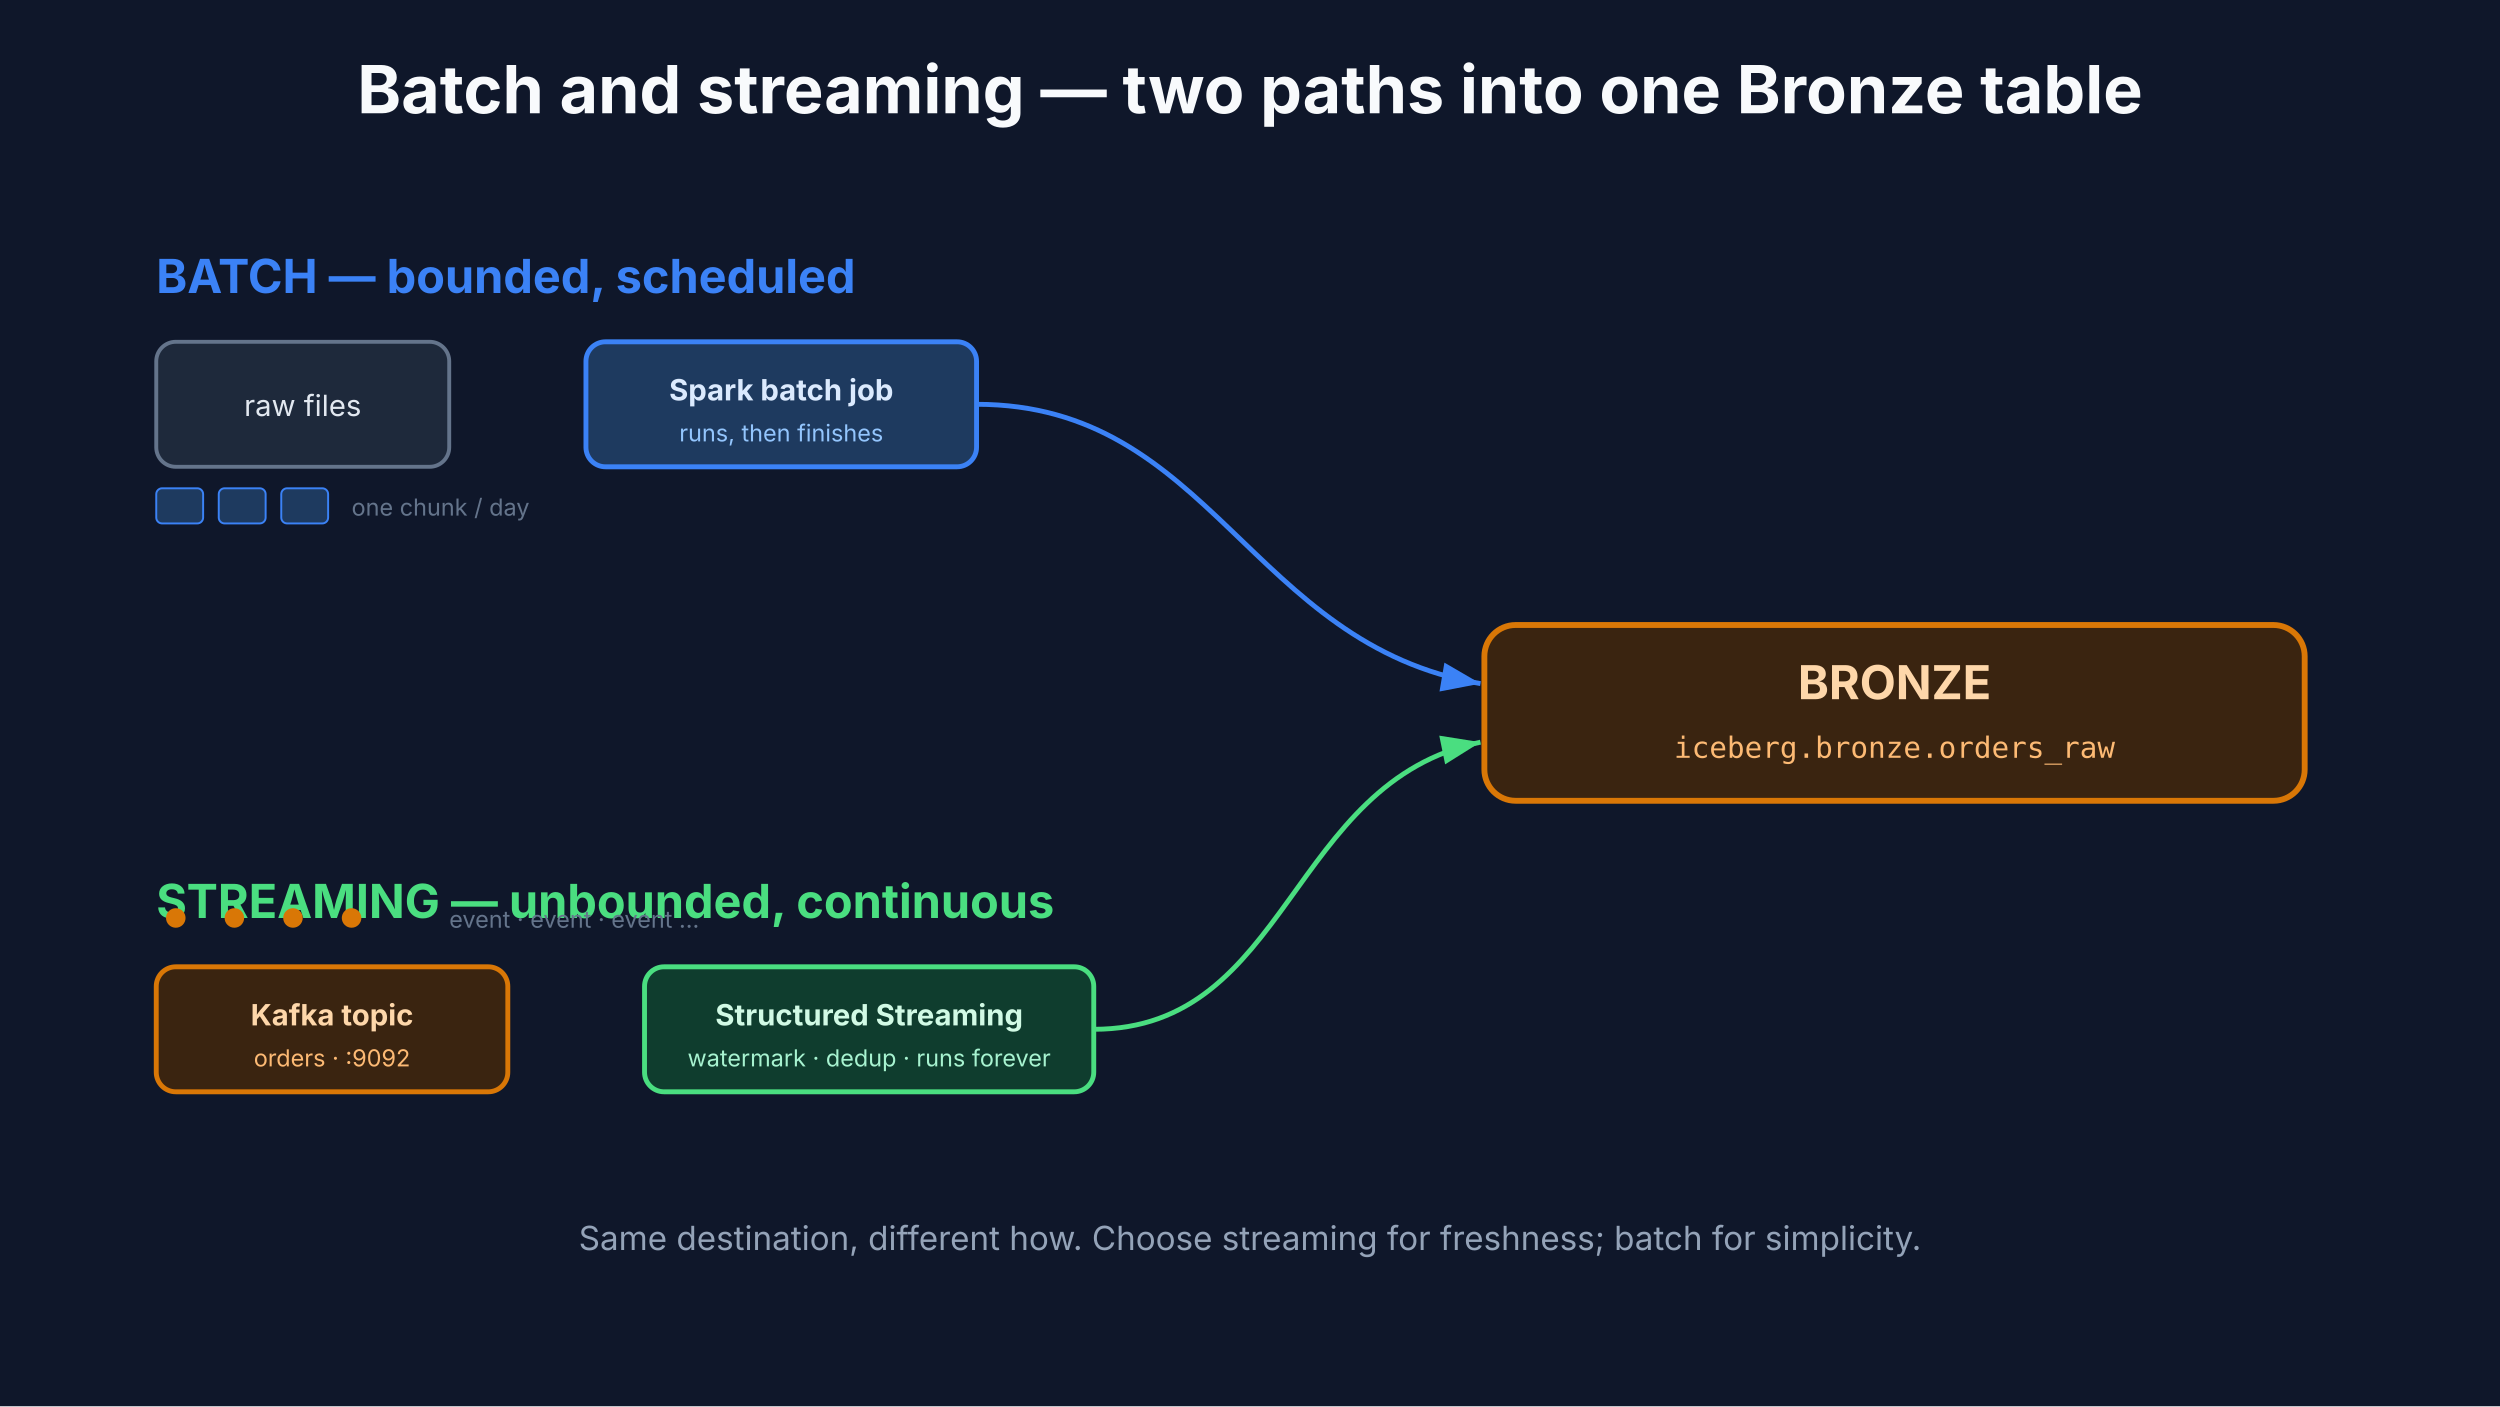
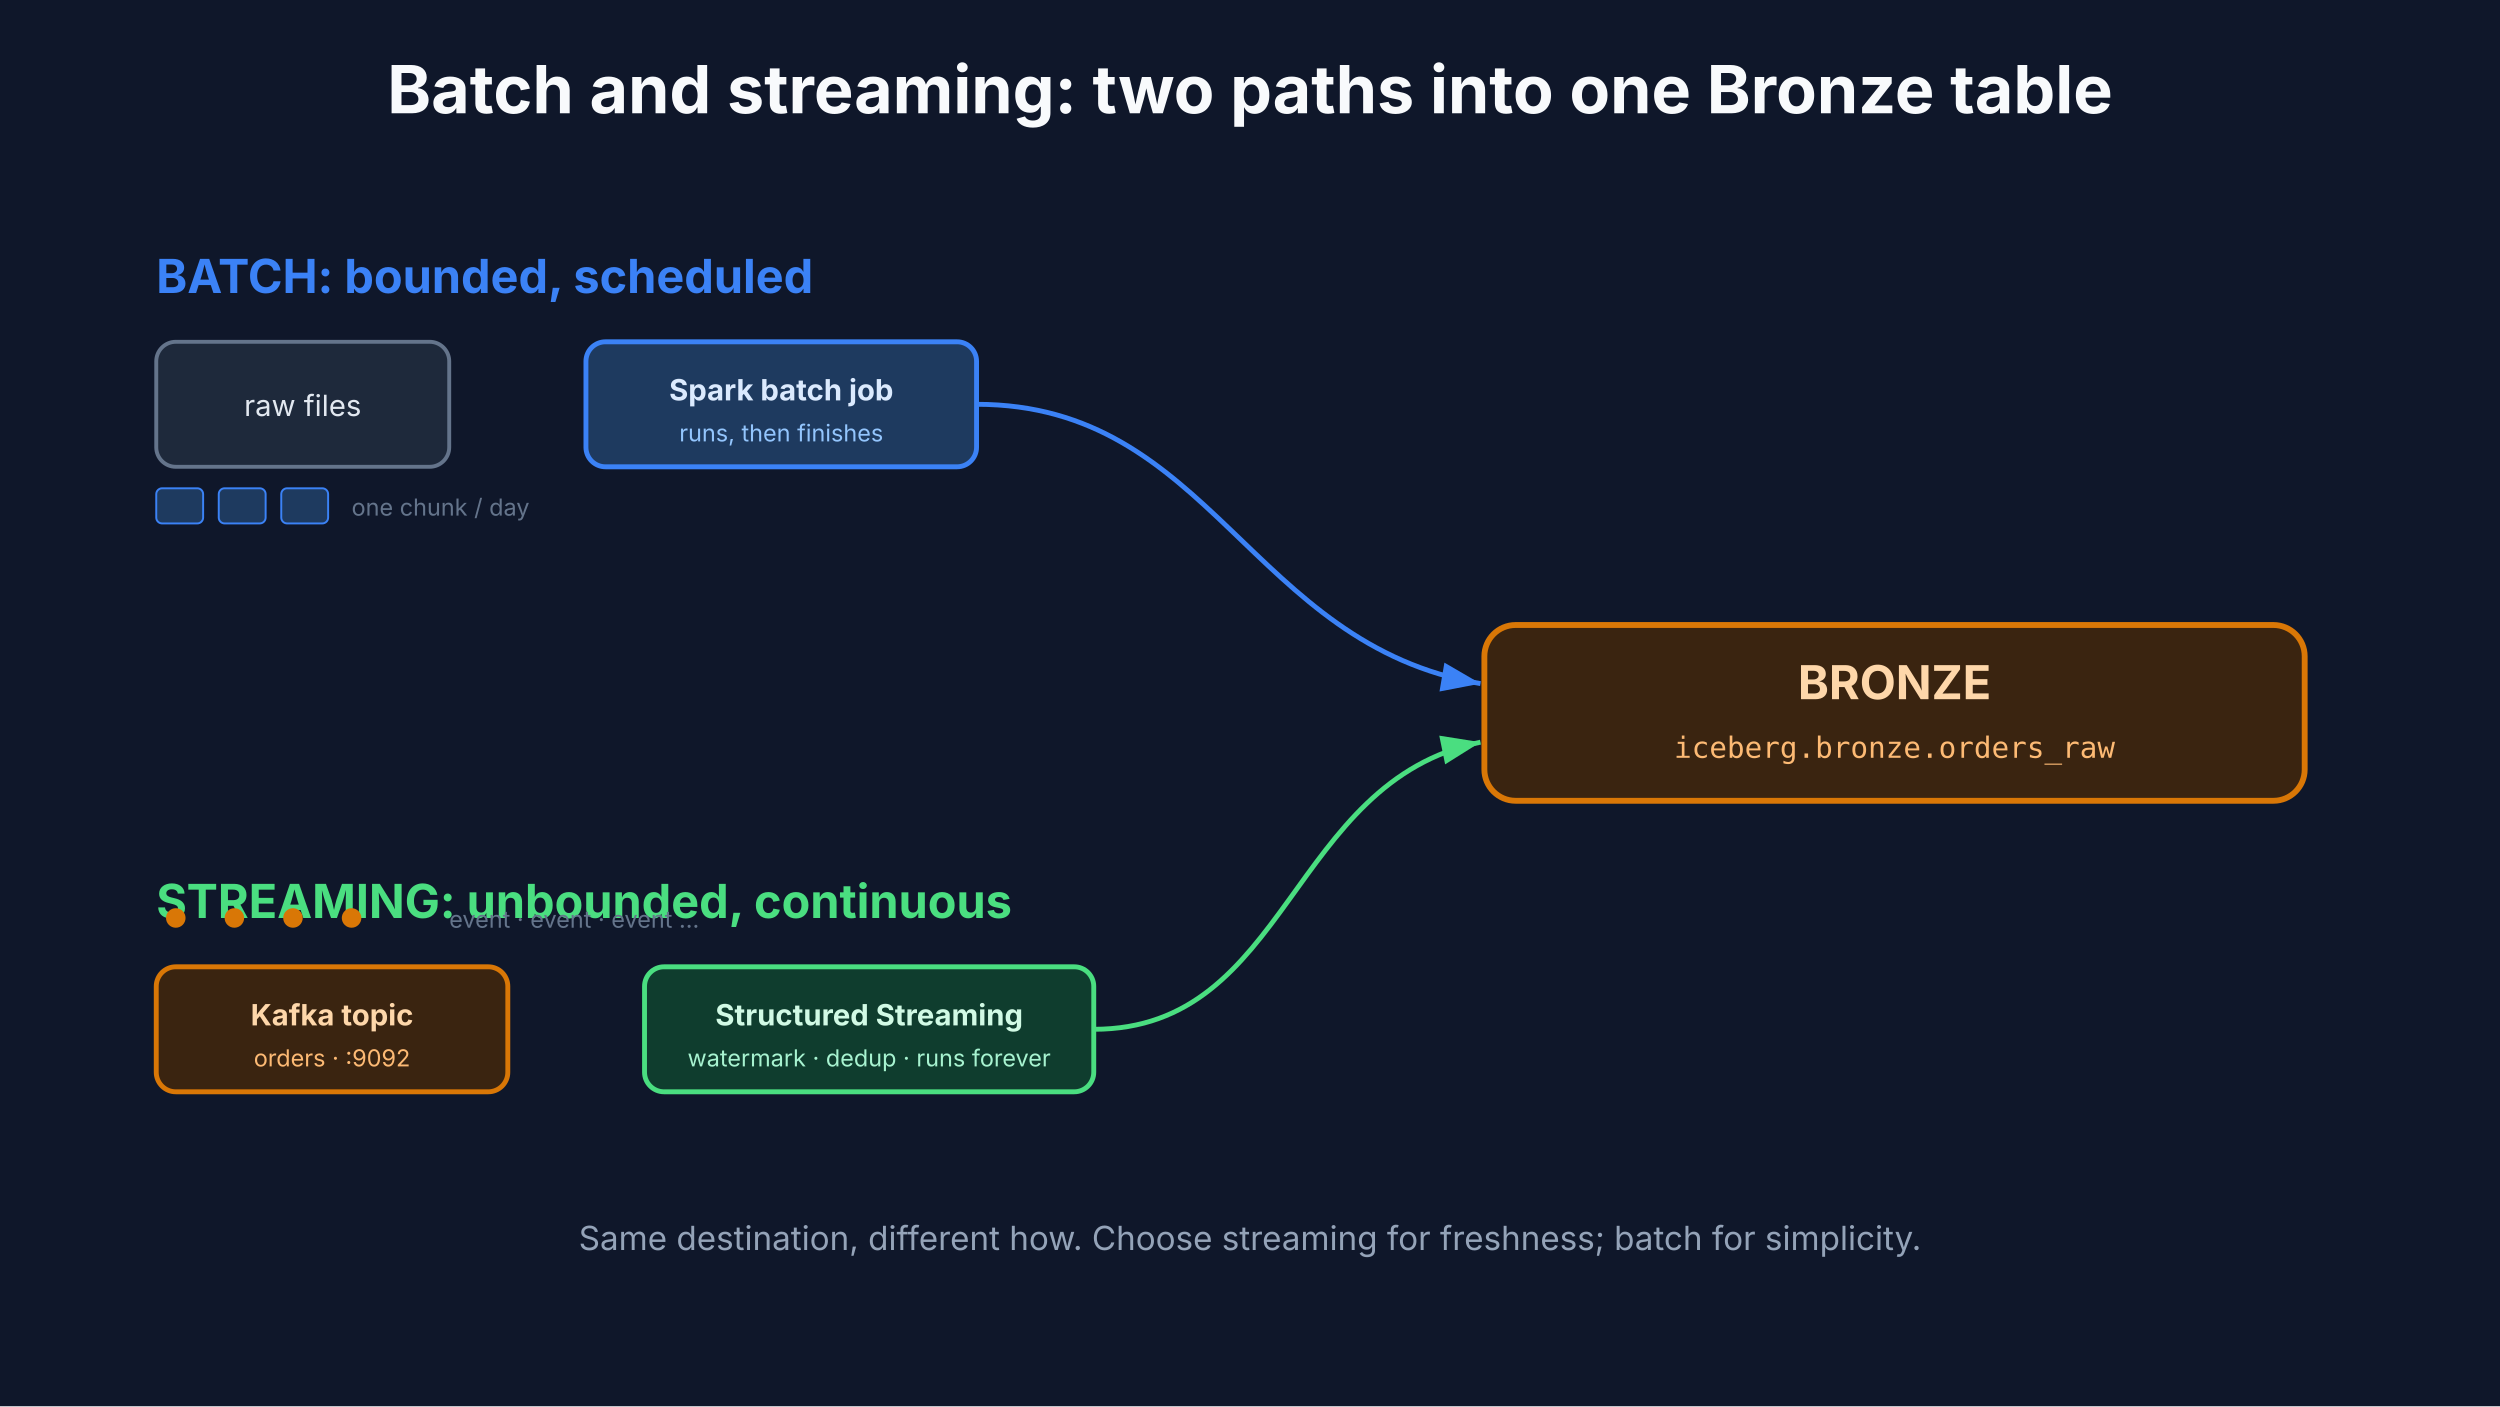
<svg xmlns="http://www.w3.org/2000/svg" viewBox="0 0 1280 720" font-family="Inter, Segoe UI, Helvetica, Arial, sans-serif">
  <rect width="1280" height="720" fill="#0f172a" />
-   <text x="640" y="58" fill="#f8fafc" font-size="34" font-weight="700" text-anchor="middle">Batch and streaming — two paths into one Bronze table</text>
-   <text x="80" y="150" fill="#3b82f6" font-size="24" font-weight="700">BATCH — bounded, scheduled</text>
+   <text x="640" y="58" fill="#f8fafc" font-size="34" font-weight="700" text-anchor="middle">Batch and streaming: two paths into one Bronze table</text>
+   <text x="80" y="150" fill="#3b82f6" font-size="24" font-weight="700">BATCH: bounded, scheduled</text>
  <g>
    <rect x="80" y="175" width="150" height="64" rx="10" fill="#1e293b" stroke="#64748b" stroke-width="2" />
    <text x="155" y="213" fill="#e2e8f0" font-size="15" text-anchor="middle">raw files</text>
    <rect x="300" y="175" width="200" height="64" rx="10" fill="#1e3a5f" stroke="#3b82f6" stroke-width="2.5" />
    <text x="400" y="205" fill="#dbeafe" font-size="15" text-anchor="middle" font-weight="700">Spark batch job</text>
    <text x="400" y="226" fill="#93c5fd" font-size="12" text-anchor="middle">runs, then finishes</text>
  </g>
  <g font-size="12" fill="#64748b">
    <rect x="80" y="250" width="24" height="18" rx="3" fill="#1e3a5f" stroke="#3b82f6" />
    <rect x="112" y="250" width="24" height="18" rx="3" fill="#1e3a5f" stroke="#3b82f6" />
    <rect x="144" y="250" width="24" height="18" rx="3" fill="#1e3a5f" stroke="#3b82f6" />
    <text x="180" y="264">one chunk / day</text>
  </g>
  <path d="M500 207 C 620 207 640 330 758 350" stroke="#3b82f6" stroke-width="2.5" fill="none" marker-end="url(#a8)" />
-   <text x="80" y="470" fill="#4ade80" font-size="24" font-weight="700">STREAMING — unbounded, continuous</text>
+   <text x="80" y="470" fill="#4ade80" font-size="24" font-weight="700">STREAMING: unbounded, continuous</text>
  <g>
    <rect x="80" y="495" width="180" height="64" rx="10" fill="#3a2410" stroke="#d97706" stroke-width="2.5" />
    <text x="170" y="525" fill="#fed7aa" font-size="15" text-anchor="middle" font-weight="700">Kafka topic</text>
    <text x="170" y="546" fill="#fdba74" font-size="12" text-anchor="middle">orders · :9092</text>
    <rect x="330" y="495" width="230" height="64" rx="10" fill="#0f3d2e" stroke="#4ade80" stroke-width="2.5" />
    <text x="445" y="525" fill="#d1fae5" font-size="15" text-anchor="middle" font-weight="700">Structured Streaming</text>
    <text x="445" y="546" fill="#a7f3d0" font-size="12" text-anchor="middle">watermark · dedup · runs forever</text>
  </g>
  <g>
    <circle cx="90" cy="470" r="5" fill="#d97706" />
    <circle cx="120" cy="470" r="5" fill="#d97706" />
    <circle cx="150" cy="470" r="5" fill="#d97706" />
    <circle cx="180" cy="470" r="5" fill="#d97706" />
    <text x="230" y="475" fill="#64748b" font-size="12">event · event · event …</text>
  </g>
  <path d="M560 527 C 660 527 660 400 758 380" stroke="#4ade80" stroke-width="2.5" fill="none" marker-end="url(#a8g)" />
  <rect x="760" y="320" width="420" height="90" rx="16" fill="#3a2410" stroke="#d97706" stroke-width="3" />
  <text x="970" y="358" fill="#fed7aa" font-size="24" font-weight="700" text-anchor="middle">BRONZE</text>
  <text x="970" y="388" fill="#fdba74" font-size="15" text-anchor="middle" font-family="monospace">iceberg.bronze.orders_raw</text>
  <text x="640" y="640" fill="#94a3b8" font-size="17" text-anchor="middle">Same destination, different how. Choose streaming for freshness; batch for simplicity.</text>
  <defs>
    <marker id="a8" markerWidth="10" markerHeight="10" refX="8" refY="3" orient="auto">
      <path d="M0,0 L8,3 L0,6 Z" fill="#3b82f6" />
    </marker>
    <marker id="a8g" markerWidth="10" markerHeight="10" refX="8" refY="3" orient="auto">
      <path d="M0,0 L8,3 L0,6 Z" fill="#4ade80" />
    </marker>
  </defs>
</svg>
